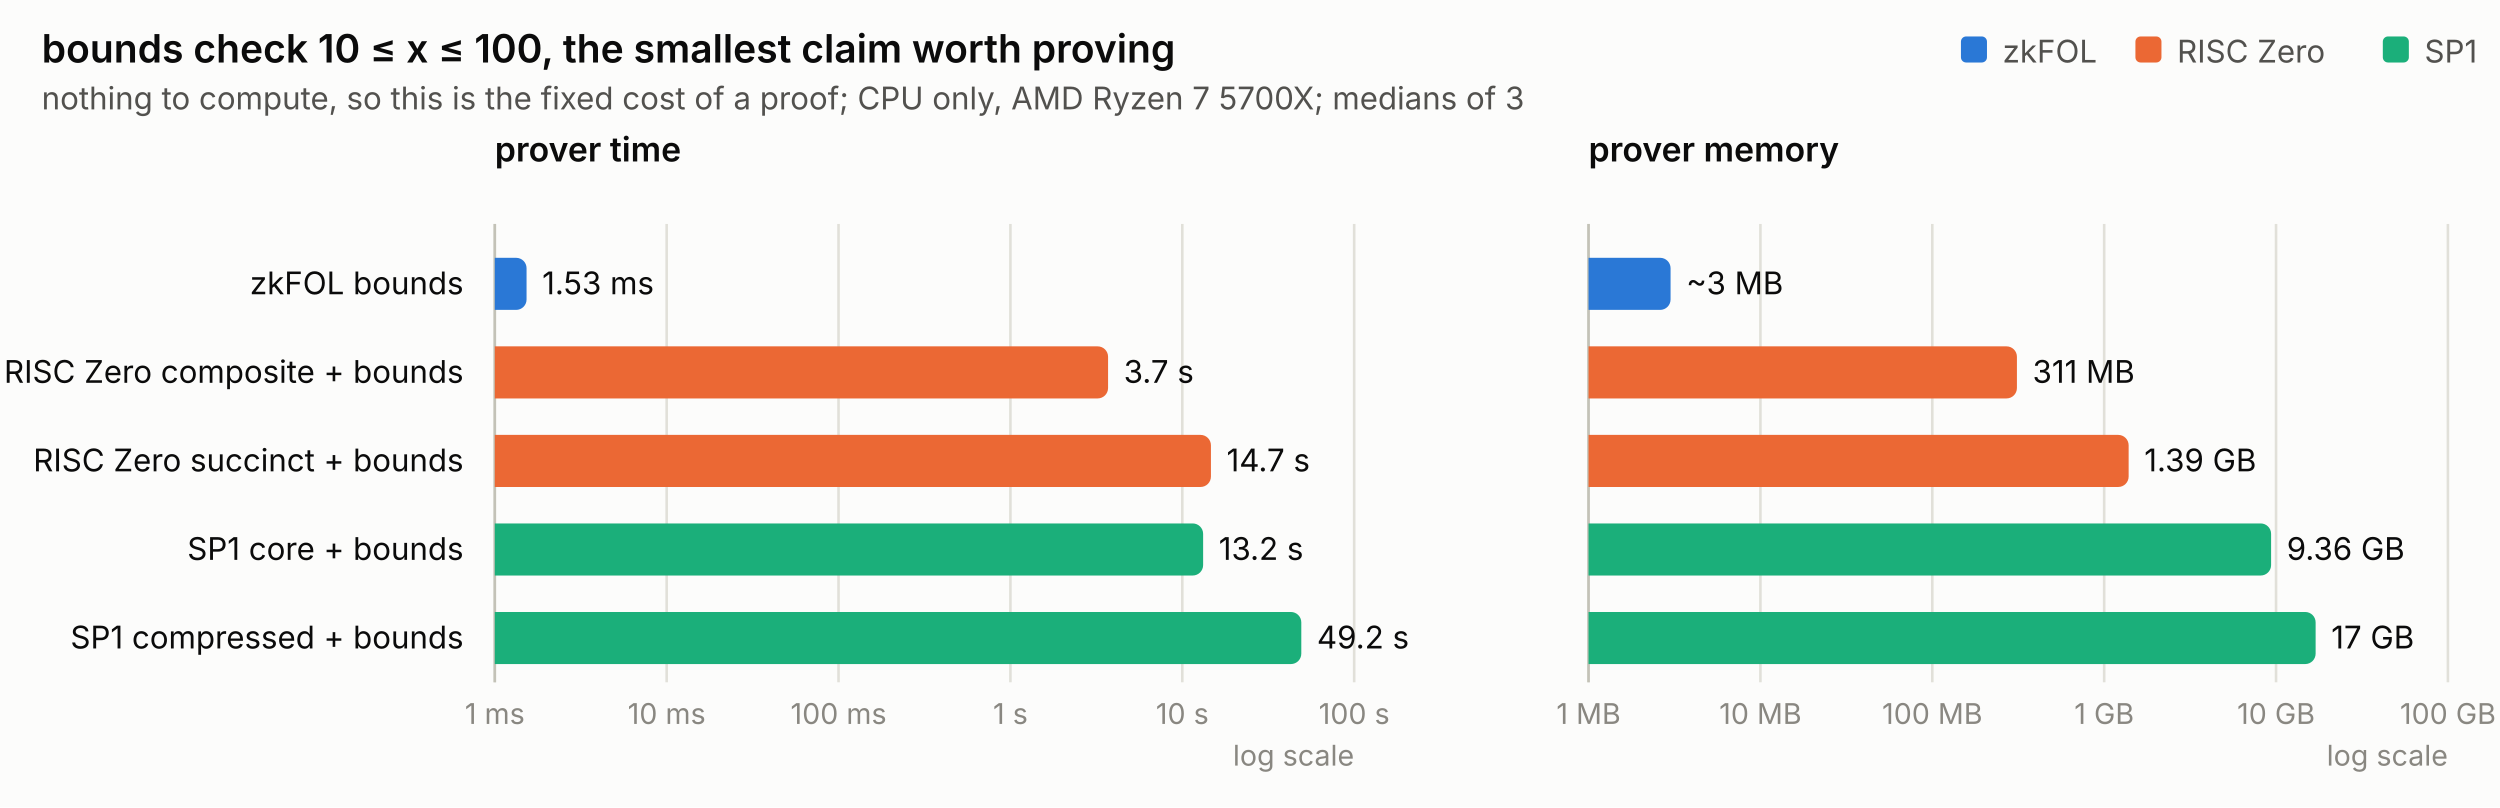
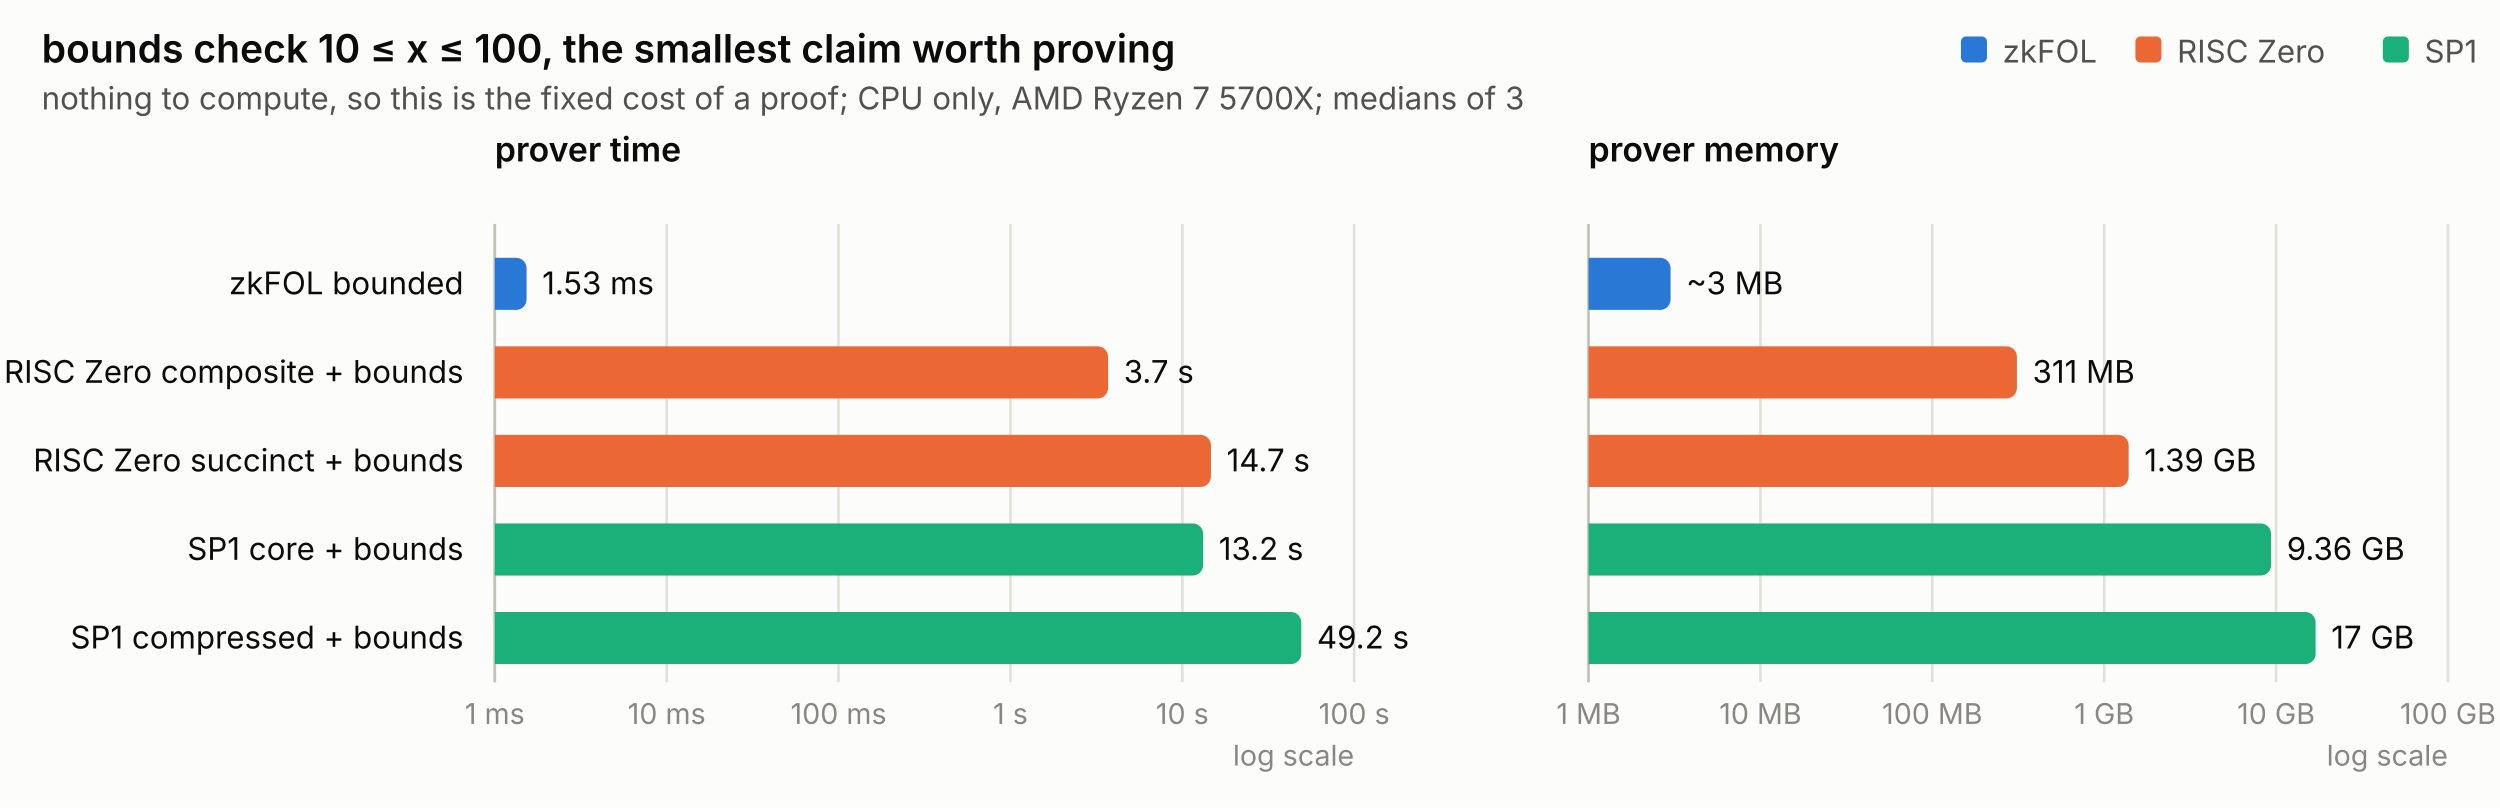
<svg xmlns="http://www.w3.org/2000/svg" width="960" height="310" viewBox="0 0 960 310" font-family="system-ui, -apple-system, 'Segoe UI', sans-serif">
  <rect width="960" height="310" fill="#fcfcfb" />
  <text x="16" y="24" font-size="15" font-weight="600" fill="#0b0b0b">bounds check 10 ≤ x ≤ 100, the smallest claim worth proving</text>
  <text x="16" y="42" font-size="12" fill="#52514e">nothing to compute, so this is the fixed cost of a proof; CPU only, AMD Ryzen 7 5700X; medians of 3</text>
  <text x="931" y="24" font-size="12" fill="#52514e">SP1</text>
  <rect x="915" y="14" width="10" height="10" rx="2" fill="#1baf7a" />
  <text x="836" y="24" font-size="12" fill="#52514e">RISC Zero</text>
  <rect x="820" y="14" width="10" height="10" rx="2" fill="#eb6834" />
  <text x="769" y="24" font-size="12" fill="#52514e">zkFOL</text>
  <rect x="753" y="14" width="10" height="10" rx="2" fill="#2a78d6" />
-   <text x="178" y="113.0" font-size="12" text-anchor="end" fill="#0b0b0b">zkFOL bounds</text>
+   <text x="178" y="113.0" font-size="12" text-anchor="end" fill="#0b0b0b">zkFOL bounded</text>
  <text x="178" y="147.0" font-size="12" text-anchor="end" fill="#0b0b0b">RISC Zero composite + bounds</text>
  <text x="178" y="181.0" font-size="12" text-anchor="end" fill="#0b0b0b">RISC Zero succinct + bounds</text>
  <text x="178" y="215.0" font-size="12" text-anchor="end" fill="#0b0b0b">SP1 core + bounds</text>
  <text x="178" y="249.0" font-size="12" text-anchor="end" fill="#0b0b0b">SP1 compressed + bounds</text>
  <text x="190" y="62" font-size="13" font-weight="600" fill="#0b0b0b">prover time</text>
  <line x1="190.0" y1="86" x2="190.0" y2="262" stroke="#e1e0d9" stroke-width="1" />
  <text x="190.0" y="278" font-size="11" text-anchor="middle" fill="#898781">1 ms</text>
  <line x1="256.0" y1="86" x2="256.0" y2="262" stroke="#e1e0d9" stroke-width="1" />
  <text x="256.0" y="278" font-size="11" text-anchor="middle" fill="#898781">10 ms</text>
  <line x1="322.0" y1="86" x2="322.0" y2="262" stroke="#e1e0d9" stroke-width="1" />
  <text x="322.0" y="278" font-size="11" text-anchor="middle" fill="#898781">100 ms</text>
  <line x1="388.0" y1="86" x2="388.0" y2="262" stroke="#e1e0d9" stroke-width="1" />
  <text x="388.0" y="278" font-size="11" text-anchor="middle" fill="#898781">1 s</text>
  <line x1="454.0" y1="86" x2="454.0" y2="262" stroke="#e1e0d9" stroke-width="1" />
  <text x="454.0" y="278" font-size="11" text-anchor="middle" fill="#898781">10 s</text>
  <line x1="520.0" y1="86" x2="520.0" y2="262" stroke="#e1e0d9" stroke-width="1" />
  <text x="520.0" y="278" font-size="11" text-anchor="middle" fill="#898781">100 s</text>
  <line x1="190" y1="86" x2="190" y2="262" stroke="#c3c2b7" stroke-width="1" />
  <path d="M190,99.0 h8.2 a4,4 0 0 1 4,4 v12 a4,4 0 0 1 -4,4 h-8.2 z" fill="#2a78d6" />
  <text x="208.2" y="113.0" font-size="12" fill="#0b0b0b">1.53 ms</text>
  <path d="M190,133.0 h231.5 a4,4 0 0 1 4,4 v12 a4,4 0 0 1 -4,4 h-231.5 z" fill="#eb6834" />
  <text x="431.5" y="147.0" font-size="12" fill="#0b0b0b">3.7 s</text>
  <path d="M190,167.0 h271.0 a4,4 0 0 1 4,4 v12 a4,4 0 0 1 -4,4 h-271.0 z" fill="#eb6834" />
  <text x="471.0" y="181.0" font-size="12" fill="#0b0b0b">14.7 s</text>
  <path d="M190,201.0 h268.0 a4,4 0 0 1 4,4 v12 a4,4 0 0 1 -4,4 h-268.0 z" fill="#1baf7a" />
  <text x="468.0" y="215.0" font-size="12" fill="#0b0b0b">13.2 s</text>
  <path d="M190,235.0 h305.7 a4,4 0 0 1 4,4 v12 a4,4 0 0 1 -4,4 h-305.7 z" fill="#1baf7a" />
  <text x="505.7" y="249.0" font-size="12" fill="#0b0b0b">49.2 s</text>
  <text x="520" y="294" font-size="11" text-anchor="end" fill="#898781">log scale</text>
  <text x="610" y="62" font-size="13" font-weight="600" fill="#0b0b0b">prover memory</text>
  <line x1="610.0" y1="86" x2="610.0" y2="262" stroke="#e1e0d9" stroke-width="1" />
  <text x="610.0" y="278" font-size="11" text-anchor="middle" fill="#898781">1 MB</text>
  <line x1="676.0" y1="86" x2="676.0" y2="262" stroke="#e1e0d9" stroke-width="1" />
  <text x="676.0" y="278" font-size="11" text-anchor="middle" fill="#898781">10 MB</text>
  <line x1="742.0" y1="86" x2="742.0" y2="262" stroke="#e1e0d9" stroke-width="1" />
  <text x="742.0" y="278" font-size="11" text-anchor="middle" fill="#898781">100 MB</text>
  <line x1="808.0" y1="86" x2="808.0" y2="262" stroke="#e1e0d9" stroke-width="1" />
  <text x="808.0" y="278" font-size="11" text-anchor="middle" fill="#898781">1 GB</text>
  <line x1="874.0" y1="86" x2="874.0" y2="262" stroke="#e1e0d9" stroke-width="1" />
  <text x="874.0" y="278" font-size="11" text-anchor="middle" fill="#898781">10 GB</text>
  <line x1="940.0" y1="86" x2="940.0" y2="262" stroke="#e1e0d9" stroke-width="1" />
  <text x="940.0" y="278" font-size="11" text-anchor="middle" fill="#898781">100 GB</text>
  <line x1="610" y1="86" x2="610" y2="262" stroke="#c3c2b7" stroke-width="1" />
  <path d="M610,99.0 h27.5 a4,4 0 0 1 4,4 v12 a4,4 0 0 1 -4,4 h-27.5 z" fill="#2a78d6" />
  <text x="647.5" y="113.0" font-size="12" fill="#0b0b0b">~3 MB</text>
  <path d="M610,133.0 h160.5 a4,4 0 0 1 4,4 v12 a4,4 0 0 1 -4,4 h-160.5 z" fill="#eb6834" />
  <text x="780.5" y="147.0" font-size="12" fill="#0b0b0b">311 MB</text>
  <path d="M610,167.0 h203.4 a4,4 0 0 1 4,4 v12 a4,4 0 0 1 -4,4 h-203.4 z" fill="#eb6834" />
  <text x="823.4" y="181.0" font-size="12" fill="#0b0b0b">1.39 GB</text>
  <path d="M610,201.0 h258.1 a4,4 0 0 1 4,4 v12 a4,4 0 0 1 -4,4 h-258.1 z" fill="#1baf7a" />
  <text x="878.1" y="215.0" font-size="12" fill="#0b0b0b">9.36 GB</text>
  <path d="M610,235.0 h275.2 a4,4 0 0 1 4,4 v12 a4,4 0 0 1 -4,4 h-275.2 z" fill="#1baf7a" />
  <text x="895.2" y="249.0" font-size="12" fill="#0b0b0b">17 GB</text>
  <text x="940" y="294" font-size="11" text-anchor="end" fill="#898781">log scale</text>
</svg>
